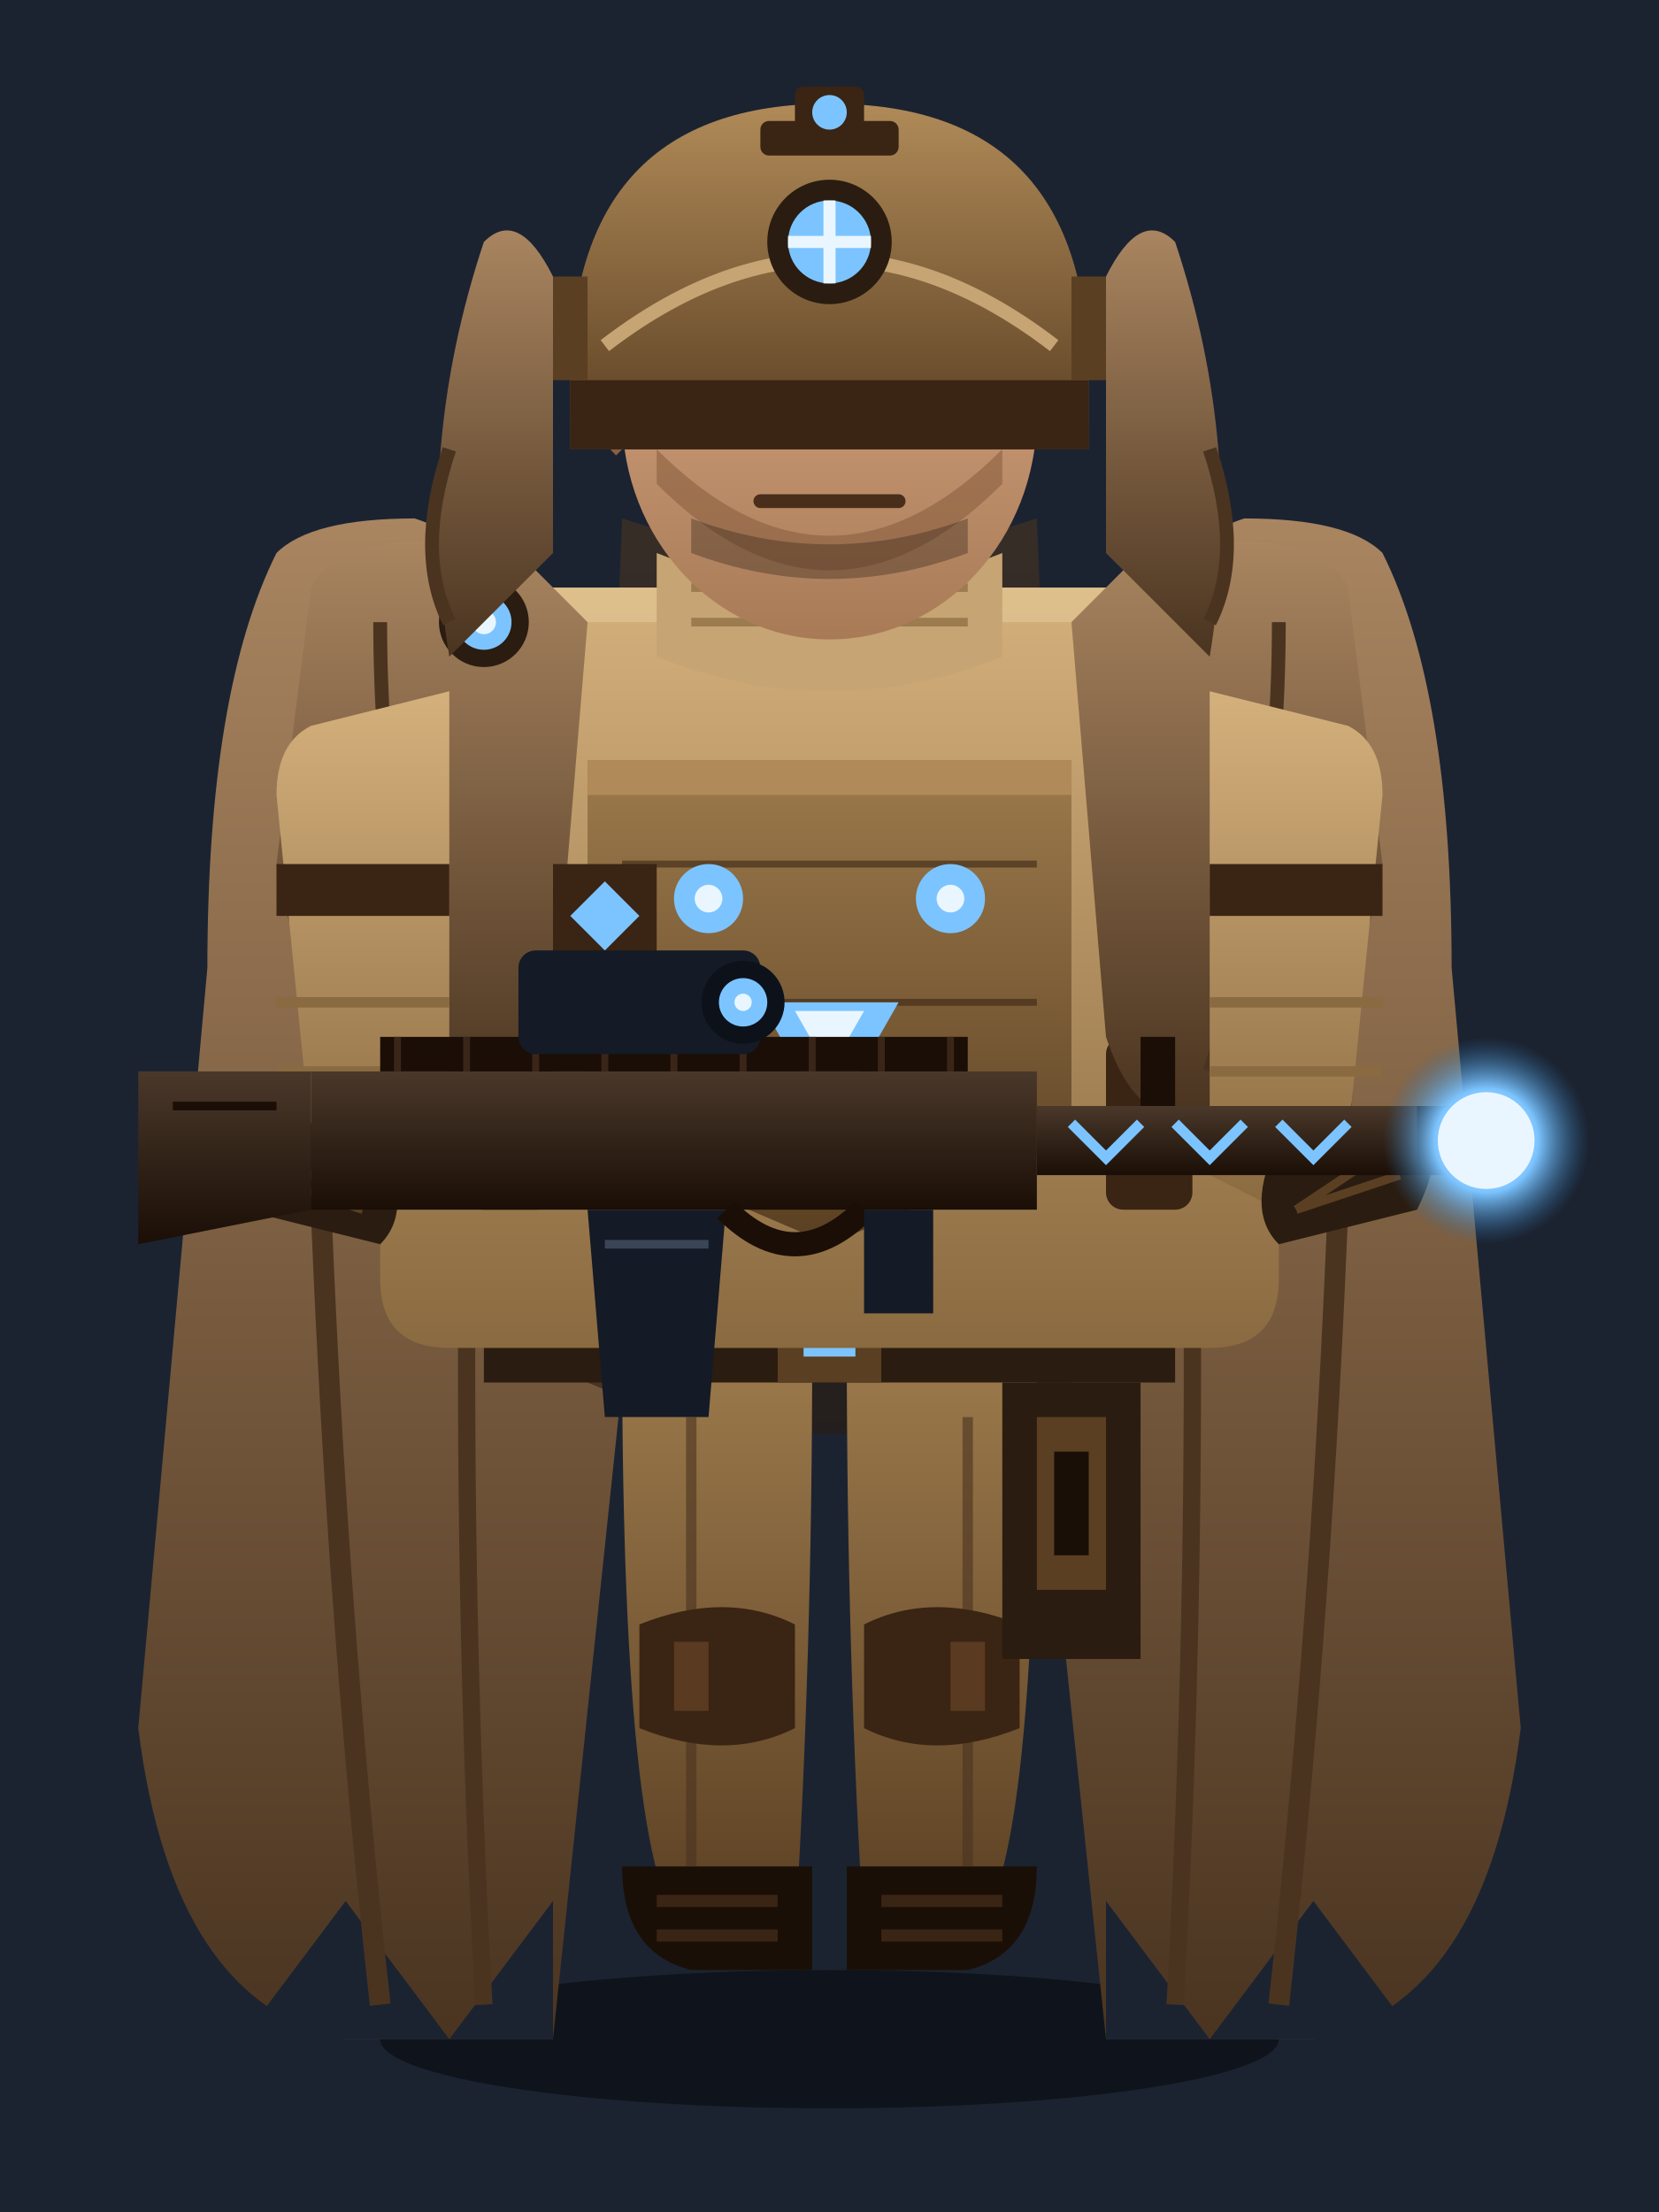
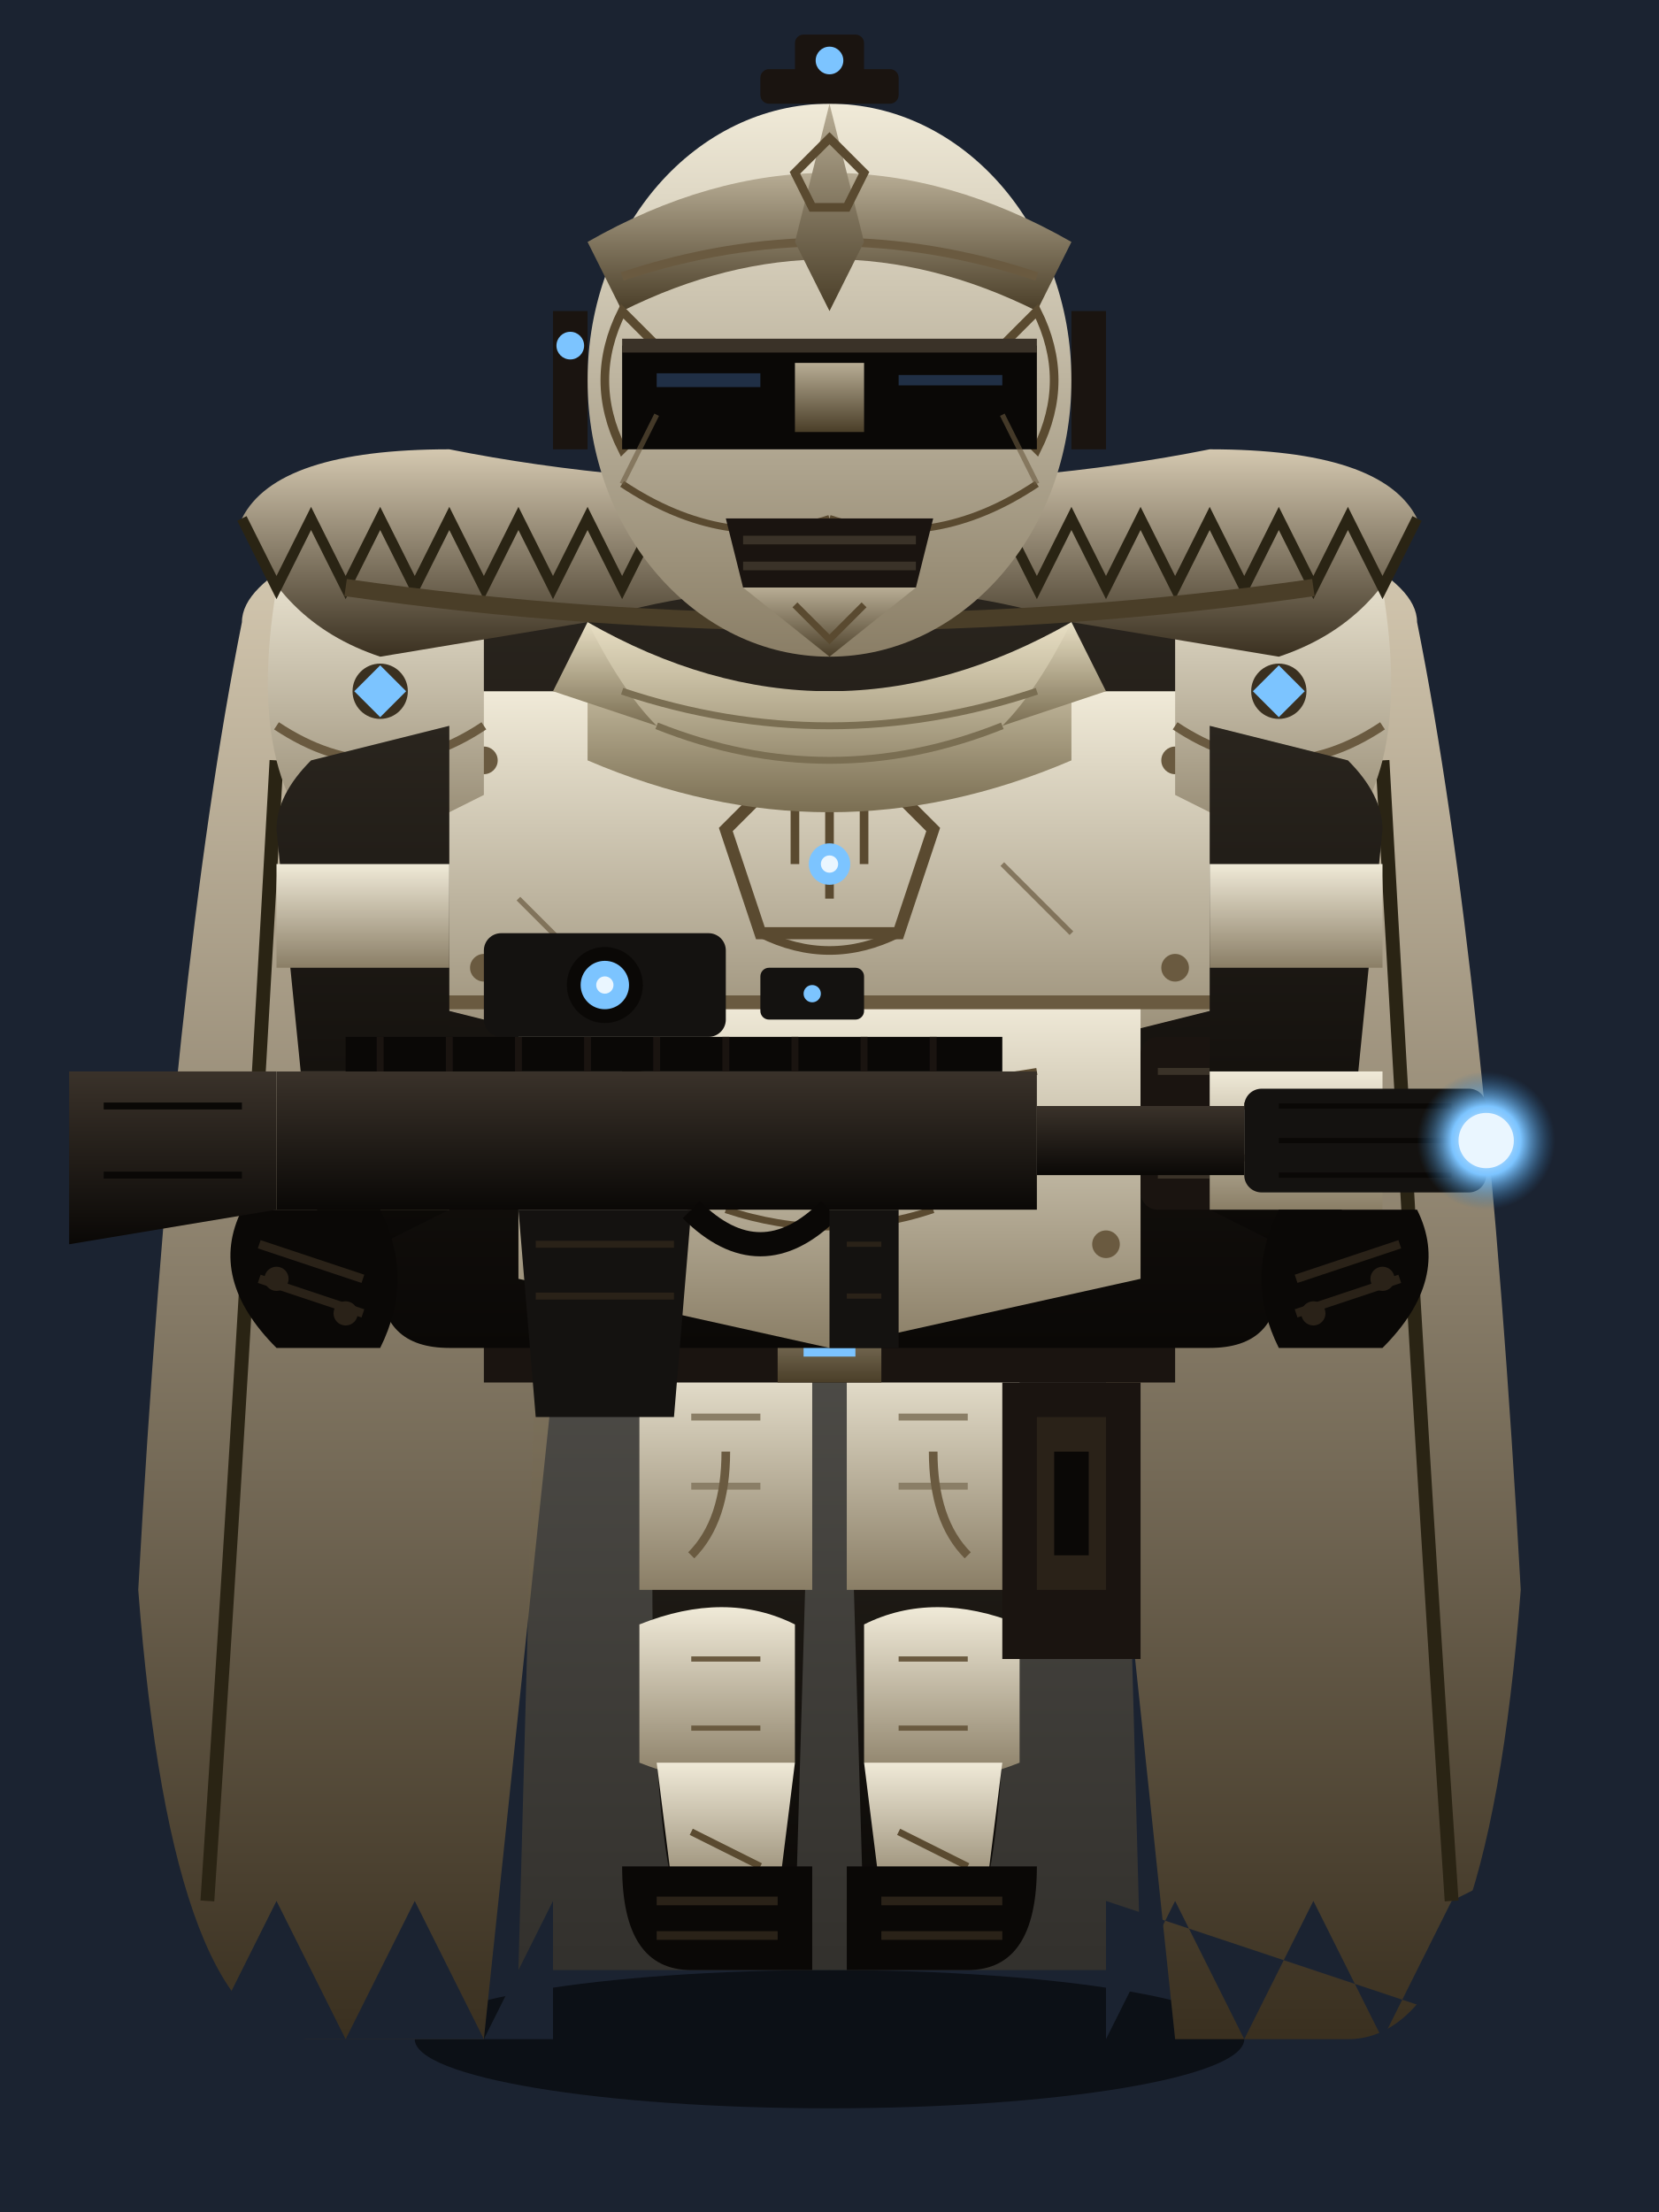
<svg xmlns="http://www.w3.org/2000/svg" viewBox="0 0 96 128">
  <defs>
-     <linearGradient id="r-cloak" x1="0" x2="0" y1="0" y2="1">
-       <stop offset="0" stop-color="#a98560" />
-       <stop offset="1" stop-color="#4a3420" />
+     <linearGradient id="bone" x1="0" x2="0" y1="0" y2="1">
+       <stop offset="0" stop-color="#f0ead8" />
+       <stop offset="1" stop-color="#8a7e66" />
    </linearGradient>
-     <linearGradient id="r-cloak-inner" x1="0" x2="0" y1="0" y2="1">
-       <stop offset="0" stop-color="#4a3420" />
-       <stop offset="1" stop-color="#2a1c10" />
+     <linearGradient id="bone-dark" x1="0" x2="0" y1="0" y2="1">
+       <stop offset="0" stop-color="#b8ad95" />
+       <stop offset="1" stop-color="#4a3e28" />
    </linearGradient>
-     <linearGradient id="r-sand" x1="0" x2="0" y1="0" y2="1">
-       <stop offset="0" stop-color="#d4b07c" />
-       <stop offset="1" stop-color="#8a6a40" />
+     <linearGradient id="fur" x1="0" x2="0" y1="0" y2="1">
+       <stop offset="0" stop-color="#d4c8b0" />
+       <stop offset="1" stop-color="#3a3020" />
    </linearGradient>
-     <linearGradient id="r-sand-dark" x1="0" x2="0" y1="0" y2="1">
-       <stop offset="0" stop-color="#9c7a4c" />
-       <stop offset="1" stop-color="#5a3f22" />
+     <linearGradient id="scarf" x1="0" x2="0" y1="0" y2="1">
+       <stop offset="0" stop-color="#e8dfc4" />
+       <stop offset="1" stop-color="#7a6e52" />
    </linearGradient>
-     <linearGradient id="r-helmet" x1="0" x2="0" y1="0" y2="1">
-       <stop offset="0" stop-color="#b08a58" />
-       <stop offset="1" stop-color="#5a3f22" />
+     <linearGradient id="undersuit" x1="0" x2="0" y1="0" y2="1">
+       <stop offset="0" stop-color="#2a251e" />
+       <stop offset="1" stop-color="#0a0806" />
    </linearGradient>
-     <linearGradient id="r-skin" x1="0" x2="0" y1="0" y2="1">
-       <stop offset="0" stop-color="#dfae89" />
-       <stop offset="1" stop-color="#a87a56" />
+     <linearGradient id="gun" x1="0" x2="0" y1="0" y2="1">
+       <stop offset="0" stop-color="#3a322a" />
+       <stop offset="1" stop-color="#0a0806" />
    </linearGradient>
-     <linearGradient id="r-gun" x1="0" x2="0" y1="0" y2="1">
-       <stop offset="0" stop-color="#4a382a" />
-       <stop offset="1" stop-color="#1a0e06" />
-     </linearGradient>
-     <radialGradient id="r-rune" cx=".5" cy=".5" r=".5">
+     <radialGradient id="rune-blue" cx=".5" cy=".5" r=".5">
      <stop offset="0" stop-color="#eaf6ff" />
      <stop offset=".5" stop-color="#7cc4ff" />
      <stop offset="1" stop-color="#2a6aa0" stop-opacity="0" />
    </radialGradient>
  </defs>
  <rect width="96" height="128" fill="#1b2331" />
-   <ellipse cx="48" cy="118" rx="26" ry="4" fill="#000" opacity=".45" />
-   <path d="M16 32 Q12 40 12 56 L8 100 Q10 116 20 118 L32 118 L36 80 L36 40 Q30 32 24 30 Q18 30 16 32 Z" fill="url(#r-cloak)" />
-   <path d="M80 32 Q84 40 84 56 L88 100 Q86 116 76 118 L64 118 L60 80 L60 40 Q66 32 72 30 Q78 30 80 32 Z" fill="url(#r-cloak)" />
-   <path d="M36 30 Q48 34 60 30 L62 80 Q48 86 34 80 Z" fill="url(#r-cloak-inner)" opacity=".6" />
-   <path d="M8 110 L14 118 L20 110 L26 118 L32 110 L32 118 L8 118 Z" fill="#1b2331" />
-   <path d="M64 110 L70 118 L76 110 L82 118 L88 110 L88 118 L64 118 Z" fill="#1b2331" />
-   <path d="M18 40 Q18 80 22 116" fill="none" stroke="#4a3420" stroke-width="1.2" />
-   <path d="M28 40 Q26 80 28 116" fill="none" stroke="#4a3420" stroke-width="1" />
-   <path d="M78 40 Q78 80 74 116" fill="none" stroke="#4a3420" stroke-width="1.2" />
-   <path d="M68 40 Q70 80 68 116" fill="none" stroke="#4a3420" stroke-width="1" />
-   <path d="M36 78 Q36 110 40 112 L46 112 Q47 96 47 78 Z" fill="url(#r-sand-dark)" />
-   <path d="M60 78 Q60 110 56 112 L50 112 Q49 96 49 78 Z" fill="url(#r-sand-dark)" />
-   <path d="M40 82 L40 108" stroke="#4a3220" stroke-width="0.6" opacity=".6" />
-   <path d="M56 82 L56 108" stroke="#4a3220" stroke-width="0.6" opacity=".6" />
-   <path d="M37 94 Q42 92 46 94 L46 100 Q42 102 37 100 Z" fill="#3a2414" />
-   <path d="M59 94 Q54 92 50 94 L50 100 Q54 102 59 100 Z" fill="#3a2414" />
-   <rect x="39" y="95" width="2" height="4" fill="#5a3a20" />
-   <rect x="55" y="95" width="2" height="4" fill="#5a3a20" />
-   <path d="M36 108 Q36 113 40 114 L47 114 L47 108 Z" fill="#1a0f06" />
-   <path d="M60 108 Q60 113 56 114 L49 114 L49 108 Z" fill="#1a0f06" />
-   <path d="M38 110 L45 110 M38 112 L45 112" stroke="#3a2414" stroke-width="0.7" />
-   <path d="M51 110 L58 110 M51 112 L58 112" stroke="#3a2414" stroke-width="0.7" />
-   <path d="M28 74 L68 74 L68 80 L28 80 Z" fill="#2a1c10" />
-   <rect x="45" y="74" width="6" height="6" fill="#5a3f22" />
+   <ellipse cx="48" cy="118" rx="24" ry="4" fill="#000" opacity=".55" />
+   <path d="M14 36 Q10 56 8 92 Q10 118 18 118 L28 118 L32 80 L32 34 Q22 30 18 32 Q14 34 14 36 Z" fill="url(#fur)" />
+   <path d="M82 36 Q86 56 88 92 Q86 118 78 118 L68 118 L64 80 L64 34 Q74 30 78 32 Q82 34 82 36 Z" fill="url(#fur)" />
+   <path d="M32 40 L64 40 L66 114 L30 114 Z" fill="url(#bone-dark)" opacity=".5" />
+   <path d="M8 108 L12 118 L16 110 L20 118 L24 110 L28 118 L32 110 L32 118 L8 118 Z" fill="#1b2331" />
+   <path d="M64 110 L64 118 L68 110 L72 118 L76 110 L80 118 L84 110 L88 108 L88 118 Z" fill="#1b2331" />
+   <path d="M16 44 Q14 80 12 110" fill="none" stroke="#2a2414" stroke-width="0.8" />
+   <path d="M80 44 Q82 80 84 110" fill="none" stroke="#2a2414" stroke-width="0.8" />
+   <path d="M38 78 Q37 108 40 112 L46 112 L47 78 Z" fill="url(#undersuit)" />
+   <path d="M58 78 Q59 108 56 112 L50 112 L49 78 Z" fill="url(#undersuit)" />
+   <path d="M37 78 L47 78 L47 92 L37 92 Z" fill="url(#bone)" />
+   <path d="M59 78 L49 78 L49 92 L59 92 Z" fill="url(#bone)" />
+   <path d="M40 82 L44 82 M40 86 L44 86" stroke="#8a7e66" stroke-width="0.4" />
+   <path d="M52 82 L56 82 M52 86 L56 86" stroke="#8a7e66" stroke-width="0.4" />
+   <path d="M42 84 Q42 88 40 90" fill="none" stroke="#6a5a40" stroke-width="0.5" />
+   <path d="M54 84 Q54 88 56 90" fill="none" stroke="#6a5a40" stroke-width="0.5" />
+   <path d="M37 94 Q42 92 46 94 L46 102 Q42 104 37 102 Z" fill="url(#bone)" />
+   <path d="M59 94 Q54 92 50 94 L50 102 Q54 104 59 102 Z" fill="url(#bone)" />
+   <path d="M40 96 L44 96 M40 100 L44 100" stroke="#6a5a40" stroke-width="0.3" />
+   <path d="M52 96 L56 96 M52 100 L56 100" stroke="#6a5a40" stroke-width="0.3" />
+   <path d="M38 102 L46 102 L45 110 L39 110 Z" fill="url(#bone)" />
+   <path d="M58 102 L50 102 L51 110 L57 110 Z" fill="url(#bone)" />
+   <path d="M40 106 L44 108" stroke="#5a4a30" stroke-width="0.4" />
+   <path d="M52 106 L56 108" stroke="#5a4a30" stroke-width="0.4" />
+   <path d="M36 108 Q36 114 40 114 L47 114 L47 108 Z" fill="#0a0806" />
+   <path d="M60 108 Q60 114 56 114 L49 114 L49 108 Z" fill="#0a0806" />
+   <path d="M38 110 L45 110 M38 112 L45 112" stroke="#2a2218" stroke-width="0.5" />
+   <path d="M51 110 L58 110 M51 112 L58 112" stroke="#2a2218" stroke-width="0.5" />
+   <path d="M28 74 L68 74 L68 80 L28 80 Z" fill="#1a1410" />
+   <rect x="45" y="74" width="6" height="6" fill="url(#bone-dark)" />
  <rect x="46.5" y="75.5" width="3" height="3" fill="#7cc4ff" />
-   <path d="M58 80 L66 80 L66 96 L58 96 Z" fill="#2a1c10" />
-   <path d="M60 82 L64 82 L64 92 L60 92 Z" fill="#5a3f22" />
-   <path d="M61 84 L63 84 L63 90 L61 90 Z" fill="#1a0f06" />
-   <path d="M22 38 Q22 34 26 34 L70 34 Q74 34 74 38 L74 74 Q74 78 70 78 L26 78 Q22 78 22 74 Z" fill="url(#r-sand)" />
-   <path d="M26 34 L70 34 L70 36 L26 36 Z" fill="#e8cf9e" opacity=".5" />
-   <path d="M34 44 L62 44 L62 66 L48 72 L34 66 Z" fill="url(#r-sand-dark)" />
-   <path d="M34 44 L62 44 L62 46 L34 46 Z" fill="#b08a58" />
-   <path d="M36 50 L60 50 M36 58 L60 58" stroke="#3a2414" stroke-width="0.4" opacity=".6" />
-   <circle cx="41" cy="52" r="2" fill="#7cc4ff" />
-   <circle cx="41" cy="52" r="0.8" fill="#eaf6ff" />
-   <circle cx="55" cy="52" r="2" fill="#7cc4ff" />
-   <circle cx="55" cy="52" r="0.8" fill="#eaf6ff" />
-   <path d="M44 58 L52 58 L48 65 Z" fill="#7cc4ff" />
-   <path d="M46 58.5 L50 58.5 L48 62 Z" fill="#eaf6ff" />
-   <rect x="27" y="48" width="5" height="10" rx="1" fill="#3a2414" />
-   <rect x="27" y="60" width="5" height="10" rx="1" fill="#3a2414" />
-   <rect x="64" y="48" width="5" height="10" rx="1" fill="#3a2414" />
-   <rect x="64" y="60" width="5" height="10" rx="1" fill="#3a2414" />
-   <path d="M28 50 L31 50 M28 53 L31 53" stroke="#5a3a20" stroke-width="0.6" />
-   <path d="M65 50 L68 50 M65 53 L68 53" stroke="#5a3a20" stroke-width="0.6" />
-   <path d="M28 62 L31 62 M28 65 L31 65" stroke="#5a3a20" stroke-width="0.6" />
-   <path d="M65 62 L68 62 M65 65 L68 65" stroke="#5a3a20" stroke-width="0.6" />
-   <path d="M18 34 Q20 30 30 32 L34 36 L32 60 Q30 66 26 64 Q18 62 16 50 Z" fill="url(#r-cloak)" />
-   <path d="M78 34 Q76 30 66 32 L62 36 L64 60 Q66 66 70 64 Q78 62 80 50 Z" fill="url(#r-cloak)" />
-   <path d="M22 36 Q22 50 26 62" fill="none" stroke="#4a3420" stroke-width="0.8" />
-   <path d="M74 36 Q74 50 70 62" fill="none" stroke="#4a3420" stroke-width="0.8" />
-   <circle cx="28" cy="36" r="2.6" fill="#2a1c10" />
-   <circle cx="28" cy="36" r="1.6" fill="#7cc4ff" />
-   <circle cx="28" cy="36" r="0.7" fill="#eaf6ff" />
-   <path d="M32 50 L38 50 L38 56 L32 56 Z" fill="#3a2414" />
-   <path d="M35 51 L37 53 L35 55 L33 53 Z" fill="#7cc4ff" />
-   <rect x="42" y="30" width="12" height="6" fill="#a87a56" />
-   <path d="M38 32 Q48 36 58 32 L58 38 Q48 42 38 38 Z" fill="#c6a473" />
-   <path d="M40 34 L56 34 M40 36 L56 36" stroke="#8a6a40" stroke-width="0.5" opacity=".7" />
-   <ellipse cx="48" cy="24" rx="12" ry="13" fill="url(#r-skin)" />
-   <path d="M38 26 Q48 36 58 26 L58 28 Q48 38 38 28 Z" fill="#8a5f40" opacity=".6" />
-   <path d="M40 30 Q48 33 56 30 L56 32 Q48 35 40 32 Z" fill="#2a1f16" opacity=".35" />
-   <path d="M44 29 L52 29" stroke="#4a2e1c" stroke-width="0.8" stroke-linecap="round" />
-   <ellipse cx="43" cy="23" rx="2.2" ry="1.5" fill="#eaf6ff" />
-   <ellipse cx="53" cy="23" rx="2.2" ry="1.5" fill="#eaf6ff" />
-   <circle cx="43.5" cy="23" r="1.1" fill="#1a2230" />
-   <circle cx="53.5" cy="23" r="1.1" fill="#1a2230" />
-   <path d="M40 20 L46 19" stroke="#2a1f16" stroke-width="1.2" stroke-linecap="round" />
-   <path d="M50 19 L56 20" stroke="#2a1f16" stroke-width="1.2" stroke-linecap="round" />
-   <path d="M36 22 Q34 24 36 26" fill="none" stroke="#8a5f40" stroke-width="1" />
-   <path d="M33 22 Q33 6 48 6 Q63 6 63 22 L63 26 L33 26 Z" fill="url(#r-helmet)" />
-   <path d="M33 22 L63 22 L63 26 L33 26 Z" fill="#3a2414" />
-   <path d="M35 20 Q48 10 61 20" fill="none" stroke="#c6a473" stroke-width="0.8" />
-   <rect x="32" y="16" width="2" height="6" fill="#5a3f22" />
-   <rect x="62" y="16" width="2" height="6" fill="#5a3f22" />
-   <circle cx="48" cy="14" r="3.6" fill="#2a1c10" />
-   <circle cx="48" cy="14" r="2.4" fill="#7cc4ff" />
-   <path d="M48 11.6 L48 16.4 M45.6 14 L50.4 14" stroke="#eaf6ff" stroke-width="0.7" />
-   <rect x="44" y="7" width="8" height="2" rx="0.5" fill="#3a2414" />
-   <rect x="46" y="5" width="4" height="3" rx="0.5" fill="#3a2414" />
-   <circle cx="48" cy="6.5" r="1" fill="#7cc4ff" />
-   <path d="M28 14 Q24 26 26 38 L32 32 L32 16 Q30 12 28 14 Z" fill="url(#r-cloak)" />
-   <path d="M68 14 Q72 26 70 38 L64 32 L64 16 Q66 12 68 14 Z" fill="url(#r-cloak)" />
-   <path d="M26 26 Q24 32 26 36" fill="none" stroke="#4a3420" stroke-width="0.8" />
-   <path d="M70 26 Q72 32 70 36" fill="none" stroke="#4a3420" stroke-width="0.8" />
-   <path d="M18 42 Q16 43 16 46 L18 66 Q18 70 22 70 L26 68 L26 40 Z" fill="url(#r-sand)" />
-   <path d="M78 42 Q80 43 80 46 L78 66 Q78 70 74 70 L70 68 L70 40 Z" fill="url(#r-sand)" />
-   <rect x="16" y="50" width="10" height="3" fill="#3a2414" />
-   <rect x="70" y="50" width="10" height="3" fill="#3a2414" />
-   <path d="M16 58 L26 58 M16 62 L26 62" stroke="#8a6a40" stroke-width="0.6" />
-   <path d="M70 58 L80 58 M70 62 L80 62" stroke="#8a6a40" stroke-width="0.6" />
-   <path d="M14 64 Q12 66 14 70 L22 72 Q24 70 22 66 Z" fill="#2a1c10" />
-   <path d="M82 64 Q84 66 82 70 L74 72 Q72 70 74 66 Z" fill="#2a1c10" />
-   <path d="M15 66 L21 70 M15 68 L21 70" stroke="#5a3f22" stroke-width="0.5" />
-   <path d="M81 66 L75 70 M81 68 L75 70" stroke="#5a3f22" stroke-width="0.5" />
-   <path d="M8 62 L18 62 L18 70 L8 72 Z" fill="url(#r-gun)" />
-   <path d="M10 64 L16 64" stroke="#1a0e06" stroke-width="0.5" />
-   <path d="M18 62 L60 62 L60 70 L18 70 Z" fill="url(#r-gun)" />
-   <rect x="22" y="60" width="34" height="2" fill="#1a0e06" />
-   <path d="M23 60 L23 62 M27 60 L27 62 M31 60 L31 62 M35 60 L35 62 M39 60 L39 62 M43 60 L43 62 M47 60 L47 62 M51 60 L51 62 M55 60 L55 62" stroke="#3a2618" stroke-width="0.4" />
-   <rect x="30" y="55" width="14" height="6" rx="1" fill="#141a26" />
-   <circle cx="43" cy="58" r="2.4" fill="#0d1119" />
-   <circle cx="43" cy="58" r="1.4" fill="#7cc4ff" />
-   <circle cx="43" cy="58" r="0.5" fill="#eaf6ff" />
-   <path d="M34 70 L42 70 L41 82 L35 82 Z" fill="#141a26" />
-   <path d="M35 72 L41 72" stroke="#3a4556" stroke-width="0.5" />
-   <path d="M42 70 Q46 74 50 70" fill="none" stroke="#1a0e06" stroke-width="1.4" />
-   <path d="M50 70 L54 70 L54 76 L50 76 Z" fill="#141a26" />
-   <rect x="60" y="64" width="22" height="4" fill="url(#r-gun)" />
-   <path d="M62 65 L64 67 L66 65" fill="none" stroke="#7cc4ff" stroke-width="0.6" />
-   <path d="M68 65 L70 67 L72 65" fill="none" stroke="#7cc4ff" stroke-width="0.6" />
-   <path d="M74 65 L76 67 L78 65" fill="none" stroke="#7cc4ff" stroke-width="0.6" />
-   <rect x="66" y="60" width="2" height="4" fill="#1a0e06" />
-   <rect x="82" y="64" width="4" height="4" fill="#1a0e06" />
-   <circle cx="86" cy="66" r="6" fill="url(#r-rune)" />
-   <circle cx="86" cy="66" r="2.8" fill="#eaf6ff" />
+   <path d="M58 80 L66 80 L66 96 L58 96 Z" fill="#1a1410" />
+   <path d="M60 82 L64 82 L64 92 L60 92 Z" fill="#2a2218" />
+   <path d="M61 84 L63 84 L63 90 L61 90 Z" fill="#0a0806" />
+   <path d="M22 38 Q22 34 26 34 L70 34 Q74 34 74 38 L74 74 Q74 78 70 78 L26 78 Q22 78 22 74 Z" fill="url(#undersuit)" />
+   <path d="M26 40 L70 40 Q72 40 72 42 L72 58 L48 64 L24 58 L24 42 Q24 40 26 40 Z" fill="url(#bone)" />
+   <path d="M30 58 L66 58 L66 74 L48 78 L30 74 Z" fill="url(#bone)" />
+   <path d="M24 58 L72 58" stroke="#6a5a40" stroke-width="0.8" />
+   <path d="M42 48 L46 44 L48 46 L50 44 L54 48 L52 54 L44 54 Z" fill="none" stroke="#5a4a30" stroke-width="0.7" />
+   <path d="M46 46 L46 50 M50 46 L50 50 M48 44 L48 52" stroke="#5a4a30" stroke-width="0.5" />
+   <path d="M44 54 Q48 56 52 54" fill="none" stroke="#5a4a30" stroke-width="0.5" />
+   <path d="M36 62 Q48 64 60 62" fill="none" stroke="#5a4a30" stroke-width="0.4" />
+   <path d="M40 66 Q48 68 56 66" fill="none" stroke="#5a4a30" stroke-width="0.4" />
+   <path d="M42 70 Q48 72 54 70" fill="none" stroke="#5a4a30" stroke-width="0.4" />
+   <circle cx="28" cy="44" r="0.8" fill="#6a5a40" />
+   <circle cx="68" cy="44" r="0.8" fill="#6a5a40" />
+   <circle cx="28" cy="56" r="0.8" fill="#6a5a40" />
+   <circle cx="68" cy="56" r="0.8" fill="#6a5a40" />
+   <circle cx="32" cy="72" r="0.8" fill="#6a5a40" />
+   <circle cx="64" cy="72" r="0.8" fill="#6a5a40" />
+   <path d="M30 52 L34 56" stroke="#6a5a40" stroke-width="0.3" opacity=".7" />
+   <path d="M58 50 L62 54" stroke="#6a5a40" stroke-width="0.3" opacity=".7" />
+   <path d="M36 66 L40 70" stroke="#4a3e28" stroke-width="0.3" opacity=".6" />
+   <circle cx="48" cy="50" r="1.2" fill="#7cc4ff" />
+   <circle cx="48" cy="50" r="0.5" fill="#eaf6ff" />
+   <rect x="25" y="60" width="5" height="10" rx="1" fill="#1a1410" />
+   <rect x="66" y="60" width="5" height="10" rx="1" fill="#1a1410" />
+   <path d="M26 62 L29 62 M26 65 L29 65 M26 68 L29 68" stroke="#3a3228" stroke-width="0.4" />
+   <path d="M67 62 L70 62 M67 65 L70 65 M67 68 L70 68" stroke="#3a3228" stroke-width="0.4" />
+   <path d="M16 34 Q14 46 20 50 L28 46 L28 36 Q22 32 18 32 Q16 32 16 34 Z" fill="url(#bone)" />
+   <path d="M80 34 Q82 46 76 50 L68 46 L68 36 Q74 32 78 32 Q80 32 80 34 Z" fill="url(#bone)" />
+   <path d="M16 42 Q22 46 28 42" fill="none" stroke="#6a5a40" stroke-width="0.5" />
+   <path d="M80 42 Q74 46 68 42" fill="none" stroke="#6a5a40" stroke-width="0.5" />
+   <circle cx="22" cy="40" r="1.6" fill="#3a3020" />
+   <path d="M22 38.5 L23.5 40 L22 41.5 L20.5 40 Z" fill="#7cc4ff" />
+   <circle cx="74" cy="40" r="1.6" fill="#3a3020" />
+   <path d="M74 38.5 L75.5 40 L74 41.5 L72.5 40 Z" fill="#7cc4ff" />
+   <path d="M14 30 Q16 36 22 38 L34 36 Q40 34 48 34 Q56 34 62 36 L74 38 Q80 36 82 30            Q80 26 70 26 Q60 28 48 28 Q36 28 26 26 Q16 26 14 30 Z" fill="url(#fur)" />
+   <path d="M14 30 L16 34 L18 30 L20 34 L22 30 L24 34 L26 30 L28 34 L30 30 L32 34 L34 30            L36 34 L38 30 L40 34 L42 30 L44 34 L46 30 L48 34 L50 30 L52 34 L54 30 L56 34            L58 30 L60 34 L62 30 L64 34 L66 30 L68 34 L70 30 L72 34 L74 30 L76 34 L78 30 L80 34 L82 30" fill="none" stroke="#2a2414" stroke-width="0.6" />
+   <path d="M20 34 Q48 38 76 34" fill="none" stroke="#4a3e28" stroke-width="1" />
+   <path d="M34 36 Q48 44 62 36 L62 44 Q48 50 34 44 Z" fill="url(#scarf)" />
+   <path d="M34 36 Q36 40 38 42 L32 40 Z" fill="url(#scarf)" />
+   <path d="M62 36 Q60 40 58 42 L64 40 Z" fill="url(#scarf)" />
+   <path d="M36 40 Q48 44 60 40" fill="none" stroke="#7a6e52" stroke-width="0.4" />
+   <path d="M38 42 Q48 46 58 42" fill="none" stroke="#7a6e52" stroke-width="0.4" />
+   <ellipse cx="48" cy="22" rx="14" ry="16" fill="url(#bone)" />
+   <path d="M34 14 Q48 6 62 14 L60 18 Q48 12 36 18 Z" fill="url(#bone-dark)" />
+   <path d="M36 16 Q48 12 60 16" fill="none" stroke="#6a5a40" stroke-width="0.5" />
+   <path d="M48 6 L50 14 L48 18 L46 14 Z" fill="url(#bone-dark)" />
+   <path d="M36 18 Q34 22 36 26 L38 24 L38 20 Z" fill="none" stroke="#5a4a30" stroke-width="0.5" />
+   <path d="M60 18 Q62 22 60 26 L58 24 L58 20 Z" fill="none" stroke="#5a4a30" stroke-width="0.5" />
+   <rect x="32" y="18" width="2" height="8" fill="#1a1410" />
+   <rect x="62" y="18" width="2" height="8" fill="#1a1410" />
+   <circle cx="33" cy="20" r="0.8" fill="#7cc4ff" />
+   <path d="M36 20 L60 20 L60 26 L36 26 Z" fill="#0a0806" />
+   <path d="M36 20 L60 20" stroke="#3a3228" stroke-width="0.8" />
+   <path d="M38 22 L44 22" stroke="#2a4060" stroke-width="0.8" opacity=".7" />
+   <path d="M52 22 L58 22" stroke="#2a4060" stroke-width="0.6" opacity=".7" />
+   <rect x="46" y="21" width="4" height="4" fill="url(#bone-dark)" />
+   <path d="M36 28 Q42 32 48 30" fill="none" stroke="#5a4a30" stroke-width="0.4" />
+   <path d="M60 28 Q54 32 48 30" fill="none" stroke="#5a4a30" stroke-width="0.4" />
+   <path d="M42 30 L54 30 L53 34 L43 34 Z" fill="#1a1410" />
+   <rect x="43" y="31" width="10" height="0.5" fill="#3a3228" />
+   <rect x="43" y="32.5" width="10" height="0.5" fill="#3a3228" />
+   <path d="M43 34 L48 38 L53 34 Z" fill="url(#bone-dark)" />
+   <path d="M46 35 L48 37 L50 35" fill="none" stroke="#5a4a30" stroke-width="0.4" />
+   <path d="M46 10 L48 8 L50 10 L49 12 L47 12 Z" fill="none" stroke="#5a4a30" stroke-width="0.5" />
+   <rect x="44" y="4" width="8" height="2" rx="0.5" fill="#1a1410" />
+   <rect x="46" y="2" width="4" height="3" rx="0.5" fill="#1a1410" />
+   <circle cx="48" cy="3.5" r="0.8" fill="#7cc4ff" />
+   <path d="M38 24 L36 28" stroke="#6a5a40" stroke-width="0.3" opacity=".6" />
+   <path d="M58 24 L60 28" stroke="#6a5a40" stroke-width="0.3" opacity=".6" />
+   <path d="M18 44 Q16 46 16 48 L18 68 Q18 72 22 72 L26 70 L26 42 Z" fill="url(#undersuit)" />
+   <path d="M78 44 Q80 46 80 48 L78 68 Q78 72 74 72 L70 70 L70 42 Z" fill="url(#undersuit)" />
+   <path d="M16 50 L26 50 L26 56 L16 56 Z" fill="url(#bone)" />
+   <path d="M80 50 L70 50 L70 56 L80 56 Z" fill="url(#bone)" />
+   <path d="M16 62 L26 62 L26 70 L16 70 Z" fill="url(#bone)" />
+   <path d="M80 62 L70 62 L70 70 L80 70 Z" fill="url(#bone)" />
+   <path d="M18 64 L24 64 M18 67 L24 67" stroke="#6a5a40" stroke-width="0.4" />
+   <path d="M72 64 L78 64 M72 67 L78 67" stroke="#6a5a40" stroke-width="0.4" />
+   <path d="M14 70 Q12 74 16 78 L22 78 Q24 74 22 70 Z" fill="#0a0806" />
+   <path d="M82 70 Q84 74 80 78 L74 78 Q72 74 74 70 Z" fill="#0a0806" />
+   <path d="M15 72 L21 74 M15 74 L21 76" stroke="#2a2218" stroke-width="0.5" />
+   <path d="M81 72 L75 74 M81 74 L75 76" stroke="#2a2218" stroke-width="0.5" />
+   <circle cx="16" cy="74" r="0.7" fill="#2a2218" />
+   <circle cx="20" cy="76" r="0.7" fill="#2a2218" />
+   <circle cx="80" cy="74" r="0.7" fill="#2a2218" />
+   <circle cx="76" cy="76" r="0.7" fill="#2a2218" />
+   <path d="M4 62 L16 62 L16 70 L4 72 Z" fill="url(#gun)" />
+   <path d="M6 64 L14 64 M6 68 L14 68" stroke="#0a0806" stroke-width="0.4" />
+   <path d="M16 62 L60 62 L60 70 L16 70 Z" fill="url(#gun)" />
+   <rect x="20" y="60" width="38" height="2" fill="#0a0806" />
+   <path d="M22 60 L22 62 M26 60 L26 62 M30 60 L30 62 M34 60 L34 62 M38 60 L38 62 M42 60 L42 62 M46 60 L46 62 M50 60 L50 62 M54 60 L54 62" stroke="#1a1410" stroke-width="0.4" />
+   <rect x="28" y="54" width="14" height="6" rx="1" fill="#141210" />
+   <circle cx="35" cy="57" r="2.2" fill="#0a0806" />
+   <circle cx="35" cy="57" r="1.4" fill="#7cc4ff" />
+   <circle cx="35" cy="57" r="0.5" fill="#eaf6ff" />
+   <rect x="44" y="56" width="6" height="3" rx="0.5" fill="#141210" />
+   <circle cx="47" cy="57.5" r="0.5" fill="#7cc4ff" />
+   <path d="M30 70 L40 70 L39 82 L31 82 Z" fill="#141210" />
+   <path d="M31 72 L39 72 M31 75 L39 75" stroke="#2a2218" stroke-width="0.4" />
+   <path d="M40 70 Q44 74 48 70" fill="none" stroke="#0a0806" stroke-width="1.4" />
+   <path d="M48 70 L52 70 L52 78 L48 78 Z" fill="#141210" />
+   <path d="M49 72 L51 72 M49 75 L51 75" stroke="#2a2218" stroke-width="0.3" />
+   <rect x="60" y="64" width="12" height="4" fill="url(#gun)" />
+   <rect x="72" y="63" width="14" height="6" rx="1" fill="#141210" />
+   <path d="M74 64 L84 64 M74 66 L84 66 M74 68 L84 68" stroke="#0a0806" stroke-width="0.3" />
+   <circle cx="86" cy="66" r="4" fill="url(#rune-blue)" />
+   <circle cx="86" cy="66" r="1.6" fill="#eaf6ff" />
</svg>
